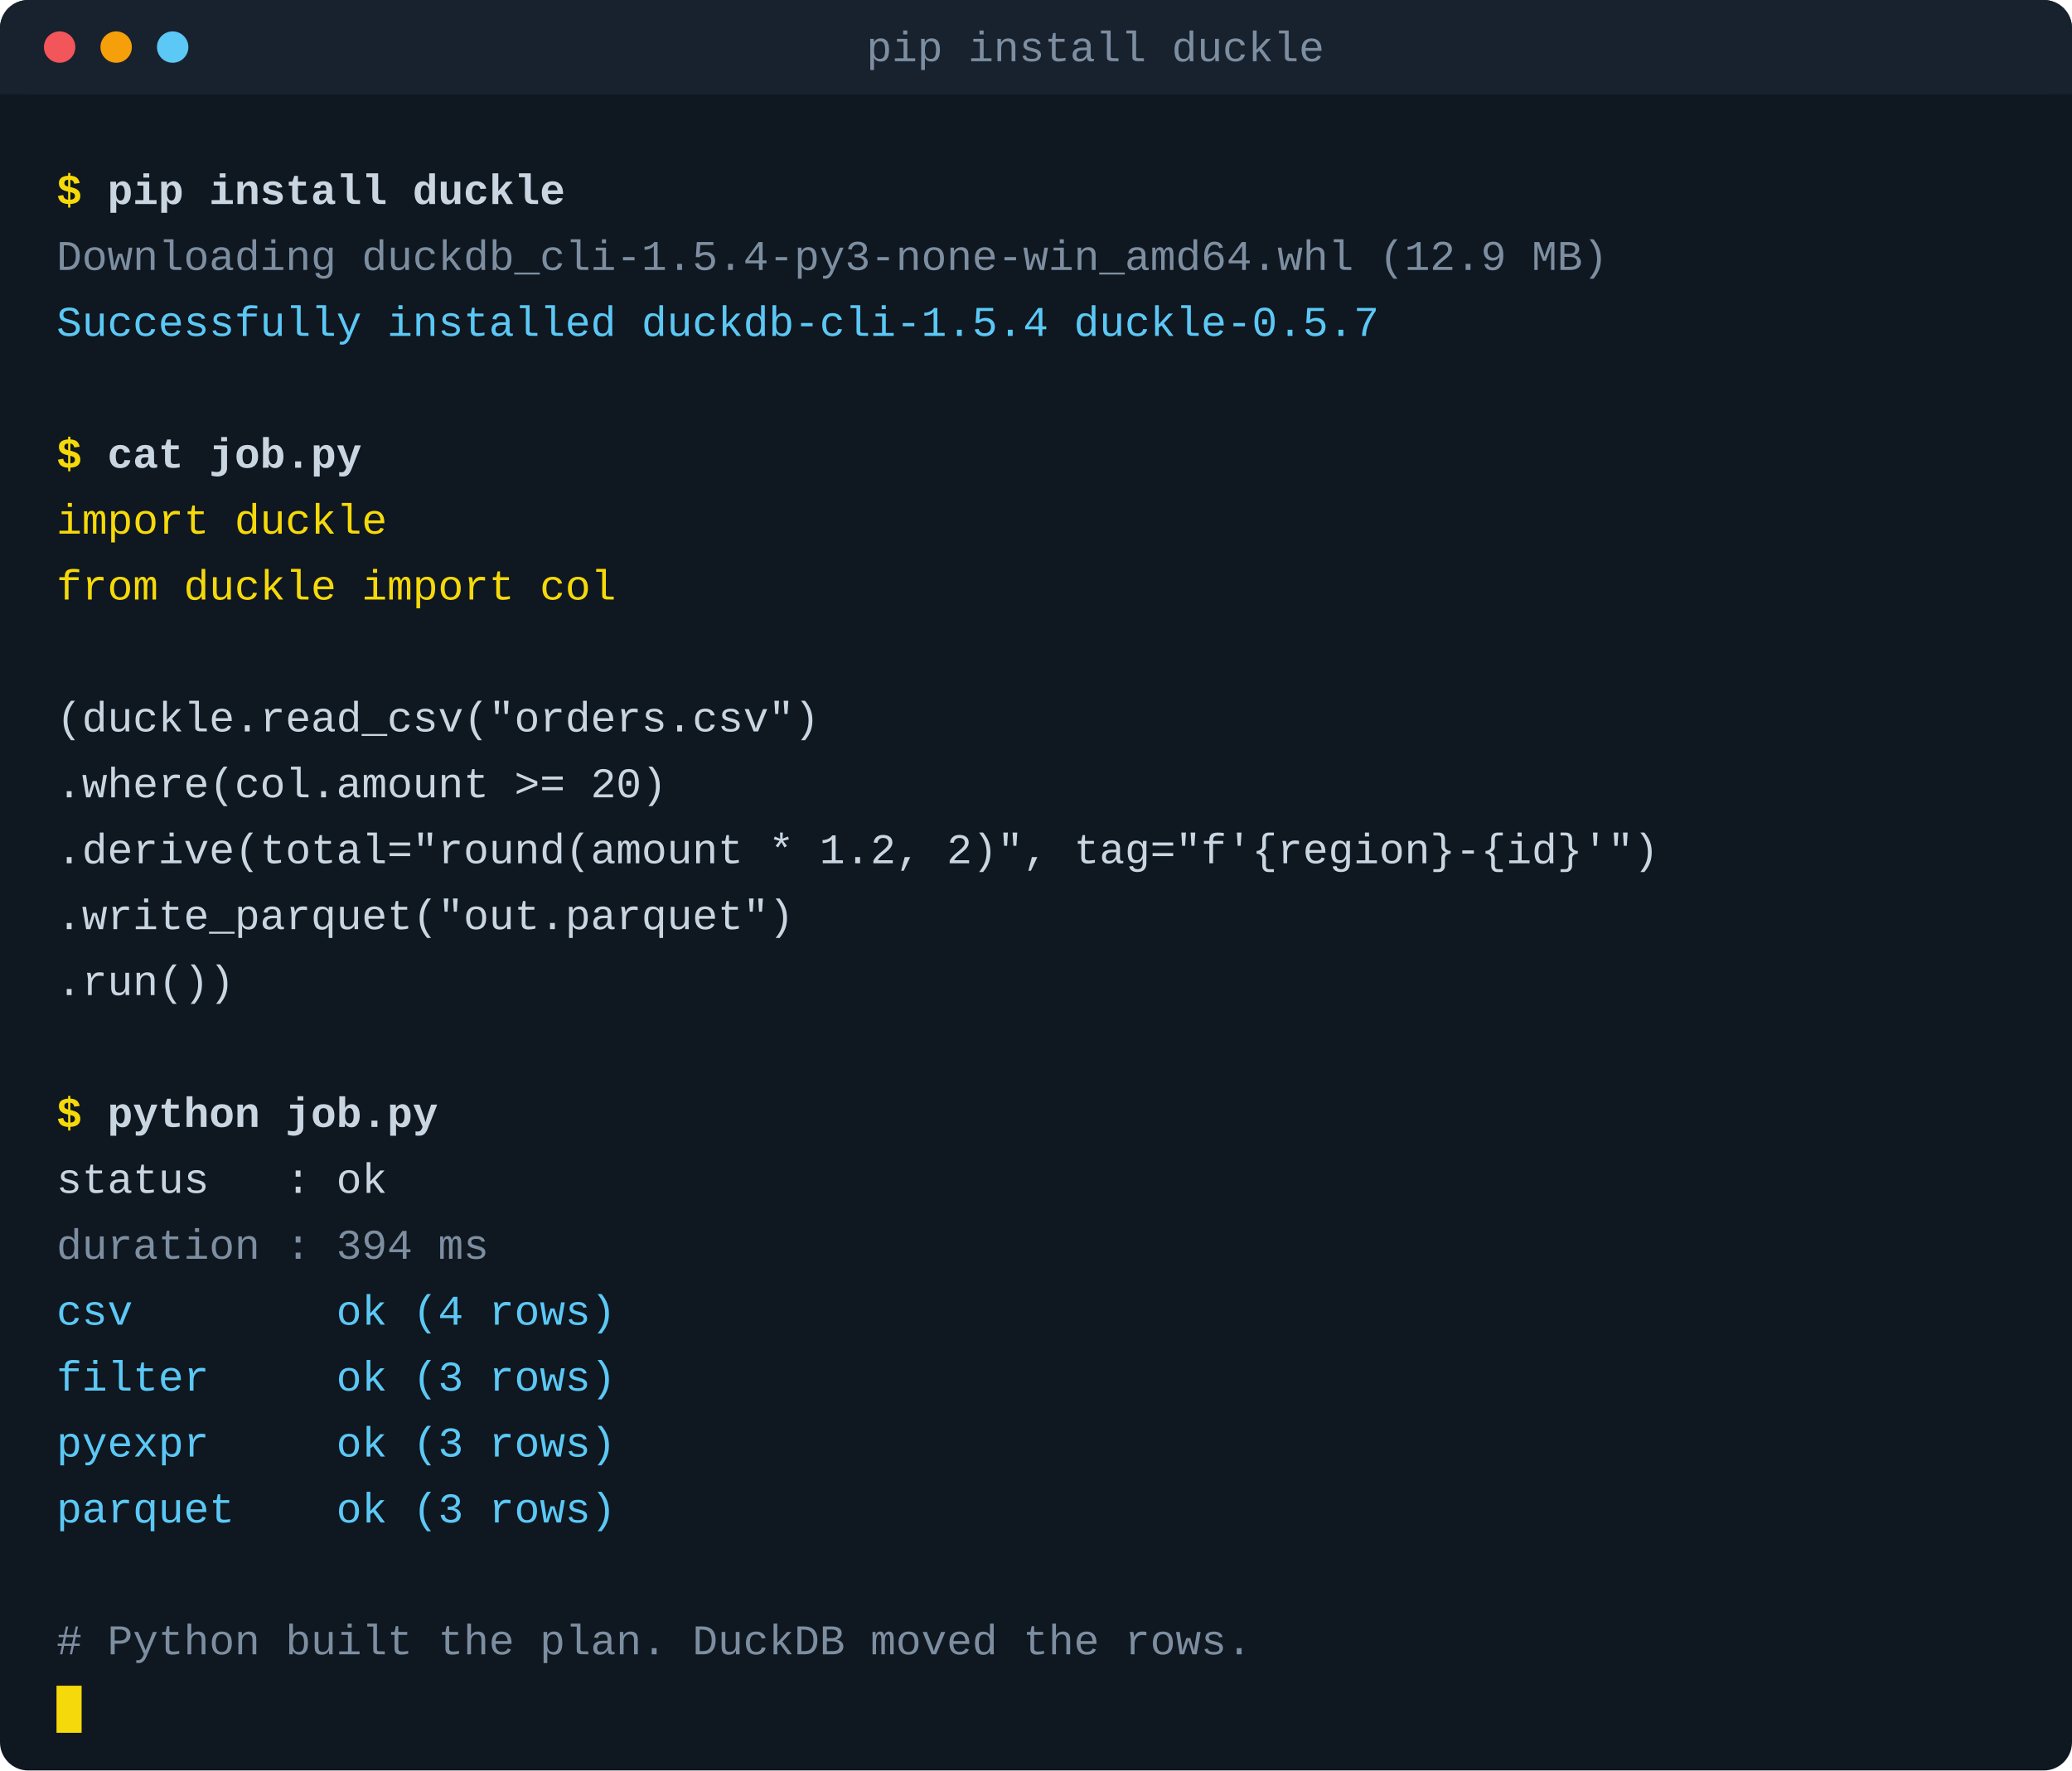
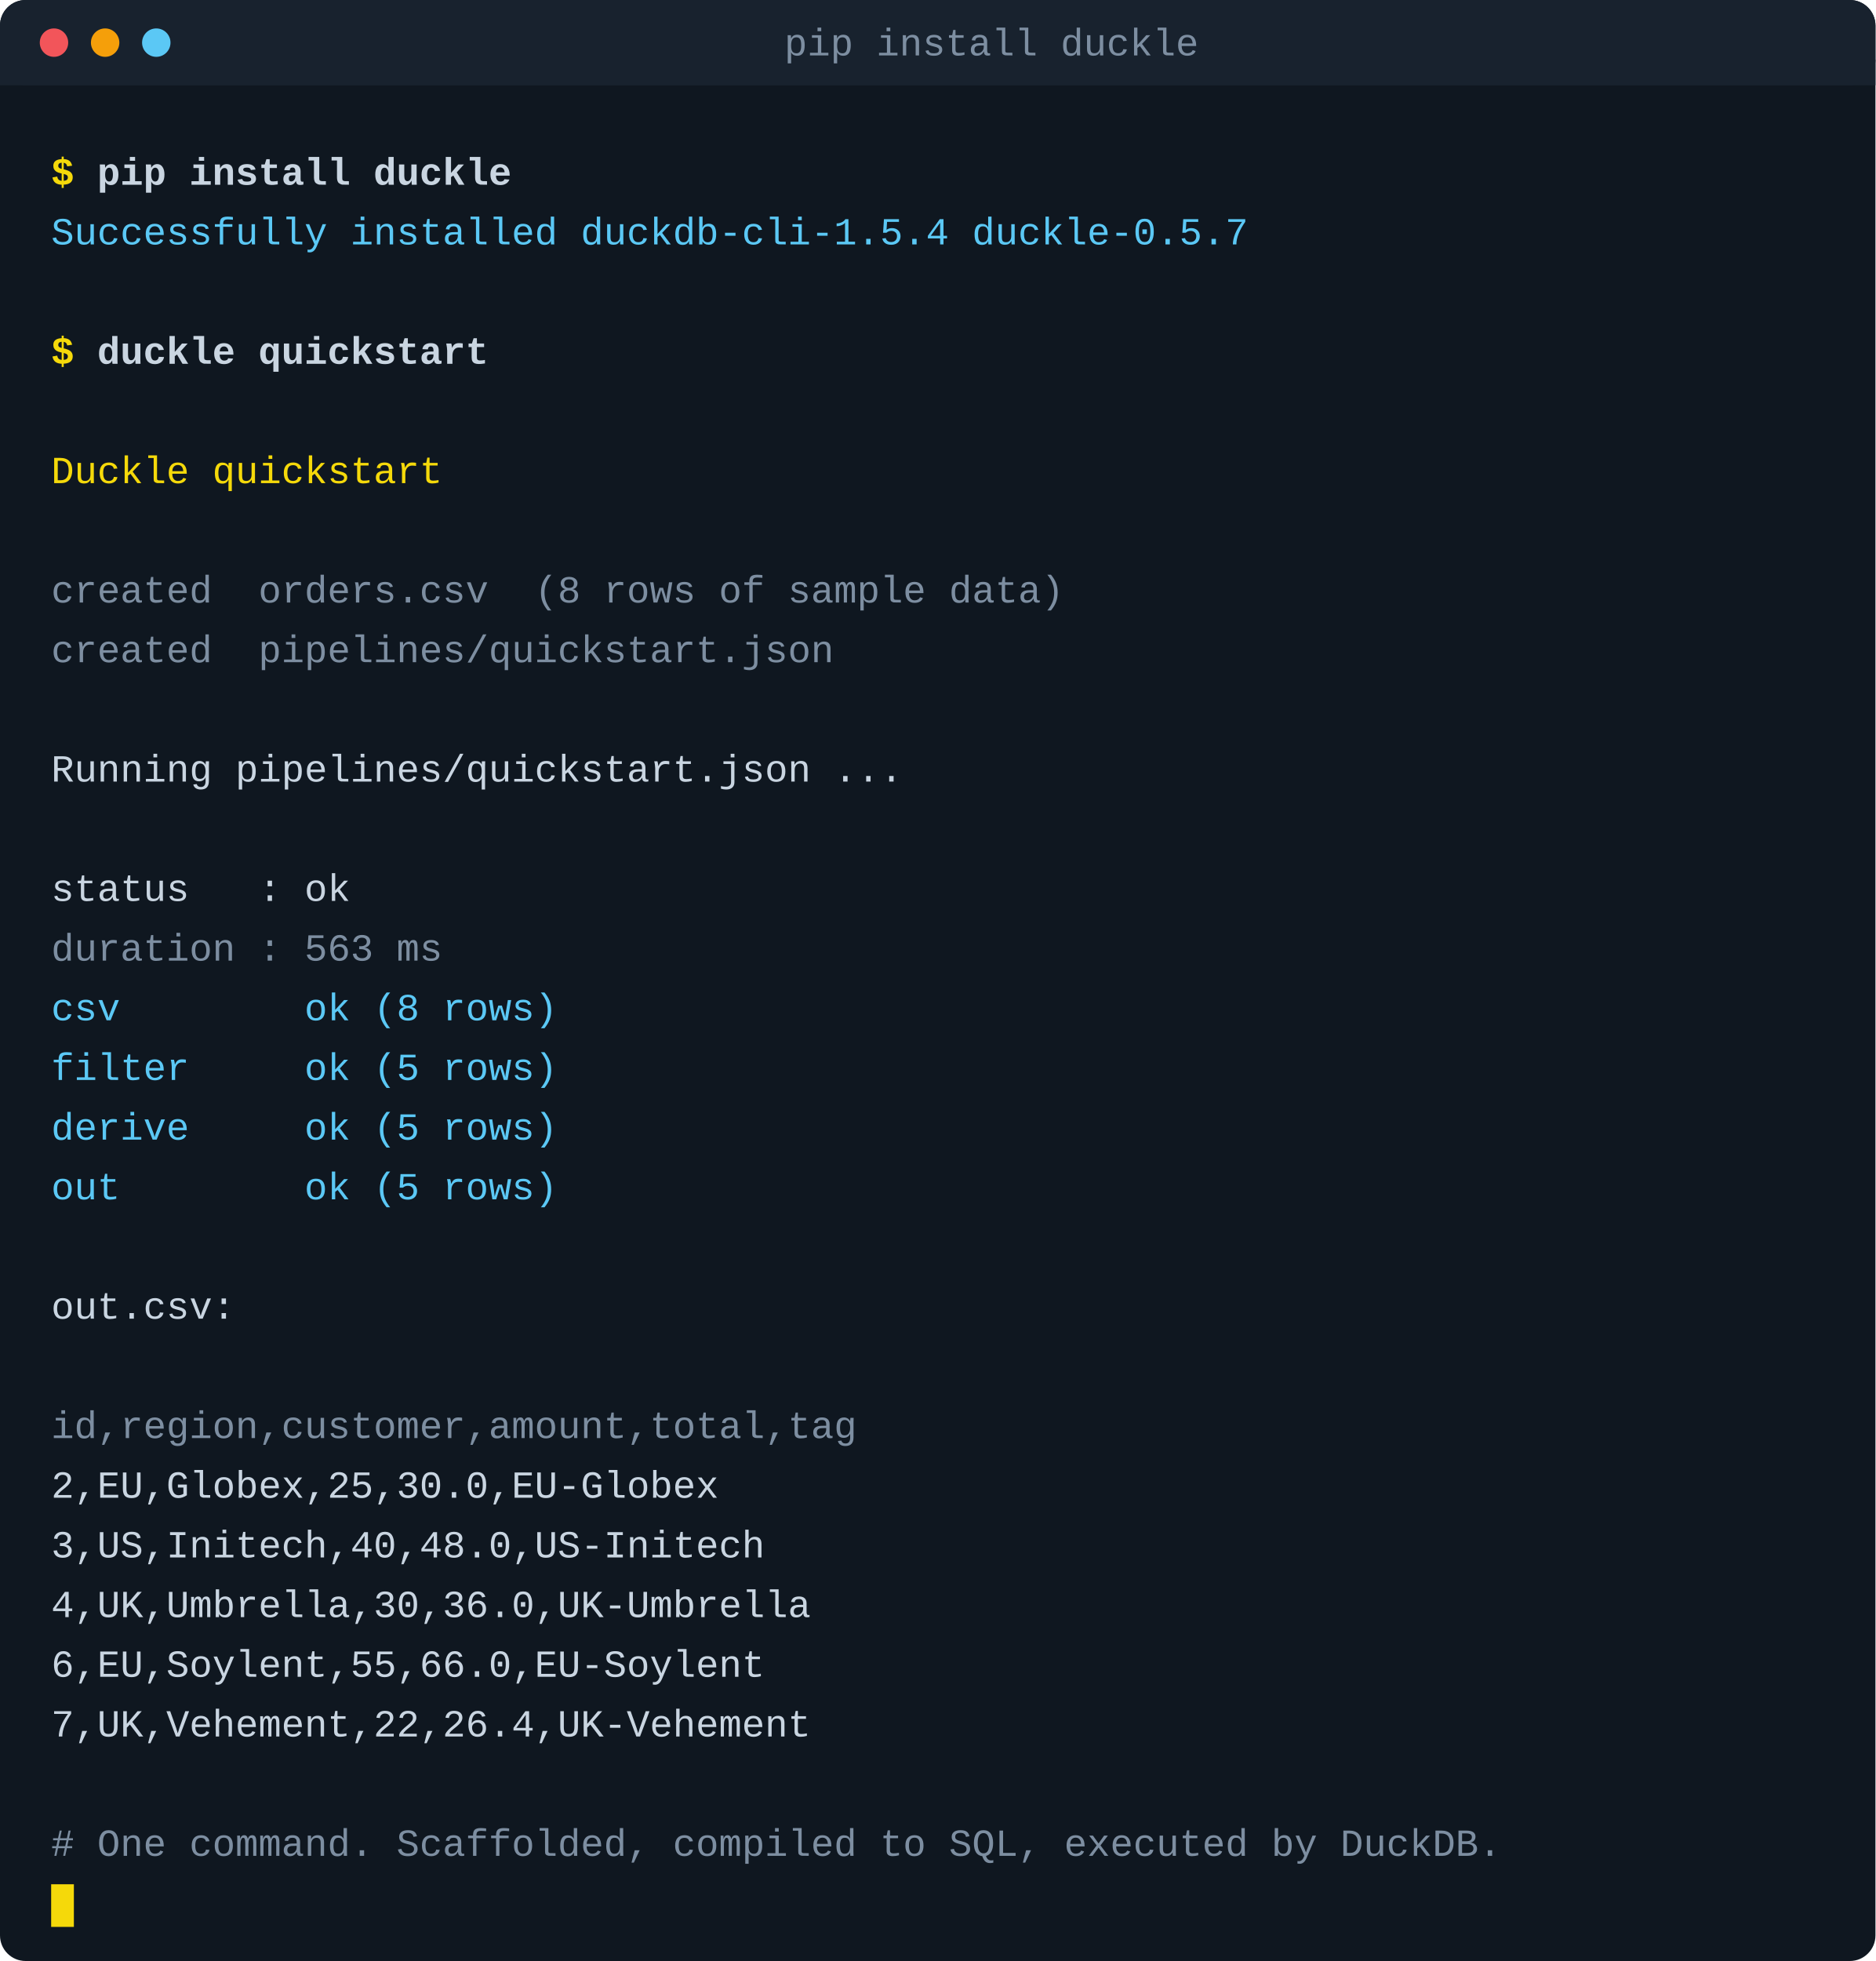
- <svg xmlns="http://www.w3.org/2000/svg" width="660" height="564" viewBox="0 0 660 564" role="img" aria-label="pip install duckle">
+ <svg xmlns="http://www.w3.org/2000/svg" width="660" height="690" viewBox="0 0 660 690" role="img" aria-label="pip install duckle">
  <style>
.m{font-family:'SFMono-Regular',Consolas,'Liberation Mono',Menlo,monospace;font-size:13.5px;white-space:pre}
.p{fill:#f5d90a;font-weight:700}
.c{fill:#c9d5e1;font-weight:600}
.out{fill:#c9d5e1}
.dim{fill:#7d8ea1}
.ok{fill:#5bc8f5}
.err{fill:#f2555a}
.key{fill:#f5d90a}
.cur{animation:blink 1.06s steps(1,end) infinite}
@keyframes blink{0%,50%{opacity:1}50.01%,100%{opacity:0}}
</style>
-   <rect width="660" height="564" rx="9" fill="#0f1720" />
+   <rect width="660" height="690" rx="9" fill="#0f1720" />
  <rect width="660" height="30" rx="9" fill="#18222e" />
  <rect y="21" width="660" height="9" fill="#18222e" />
  <circle cx="19" cy="15" r="5" fill="#f2555a" />
  <circle cx="37" cy="15" r="5" fill="#f59f0a" />
  <circle cx="55" cy="15" r="5" fill="#5bc8f5" />
  <text x="276" y="19.5" class="m dim" font-size="11.5">pip install duckle</text>
  <text x="18" y="65" class="m">
    <tspan class="p">$</tspan>
    <tspan class="c">pip install duckle</tspan>
  </text>
-   <text x="18" y="86" class="m dim">Downloading duckdb_cli-1.5.4-py3-none-win_amd64.whl (12.9 MB)</text>
-   <text x="18" y="107" class="m ok">Successfully installed duckdb-cli-1.5.4 duckle-0.5.7</text>
-   <text x="18" y="149" class="m">
+   <text x="18" y="86" class="m ok">Successfully installed duckdb-cli-1.5.4 duckle-0.5.7</text>
+   <text x="18" y="128" class="m">
    <tspan class="p">$</tspan>
-     <tspan class="c">cat job.py</tspan>
+     <tspan class="c">duckle quickstart</tspan>
  </text>
-   <text x="18" y="170" class="m key">import duckle</text>
-   <text x="18" y="191" class="m key">from duckle import col</text>
-   <text x="18" y="233" class="m out">(duckle.read_csv("orders.csv")</text>
-   <text x="18" y="254" class="m out">    .where(col.amount &gt;= 20)</text>
-   <text x="18" y="275" class="m out">    .derive(total="round(amount * 1.2, 2)", tag="f'{region}-{id}'")</text>
-   <text x="18" y="296" class="m out">    .write_parquet("out.parquet")</text>
-   <text x="18" y="317" class="m out">    .run())</text>
-   <text x="18" y="359" class="m">
-     <tspan class="p">$</tspan>
-     <tspan class="c">python job.py</tspan>
-   </text>
-   <text x="18" y="380" class="m out">status   : ok</text>
-   <text x="18" y="401" class="m dim">duration : 394 ms</text>
-   <text x="18" y="422" class="m ok">  csv        ok (4 rows)</text>
-   <text x="18" y="443" class="m ok">  filter     ok (3 rows)</text>
-   <text x="18" y="464" class="m ok">  pyexpr     ok (3 rows)</text>
-   <text x="18" y="485" class="m ok">  parquet    ok (3 rows)</text>
-   <text x="18" y="527" class="m dim"># Python built the plan. DuckDB moved the rows.</text>
-   <rect class="cur" x="18" y="537" width="8" height="15" fill="#f5d90a" />
+   <text x="18" y="170" class="m key">Duckle quickstart</text>
+   <text x="18" y="212" class="m dim">  created  orders.csv  (8 rows of sample data)</text>
+   <text x="18" y="233" class="m dim">  created  pipelines/quickstart.json</text>
+   <text x="18" y="275" class="m out">Running pipelines/quickstart.json ...</text>
+   <text x="18" y="317" class="m out">status   : ok</text>
+   <text x="18" y="338" class="m dim">duration : 563 ms</text>
+   <text x="18" y="359" class="m ok">  csv        ok (8 rows)</text>
+   <text x="18" y="380" class="m ok">  filter     ok (5 rows)</text>
+   <text x="18" y="401" class="m ok">  derive     ok (5 rows)</text>
+   <text x="18" y="422" class="m ok">  out        ok (5 rows)</text>
+   <text x="18" y="464" class="m out">out.csv:</text>
+   <text x="18" y="506" class="m dim">  id,region,customer,amount,total,tag</text>
+   <text x="18" y="527" class="m out">  2,EU,Globex,25,30.0,EU-Globex</text>
+   <text x="18" y="548" class="m out">  3,US,Initech,40,48.0,US-Initech</text>
+   <text x="18" y="569" class="m out">  4,UK,Umbrella,30,36.0,UK-Umbrella</text>
+   <text x="18" y="590" class="m out">  6,EU,Soylent,55,66.0,EU-Soylent</text>
+   <text x="18" y="611" class="m out">  7,UK,Vehement,22,26.4,UK-Vehement</text>
+   <text x="18" y="653" class="m dim"># One command. Scaffolded, compiled to SQL, executed by DuckDB.</text>
+   <rect class="cur" x="18" y="663" width="8" height="15" fill="#f5d90a" />
</svg>
